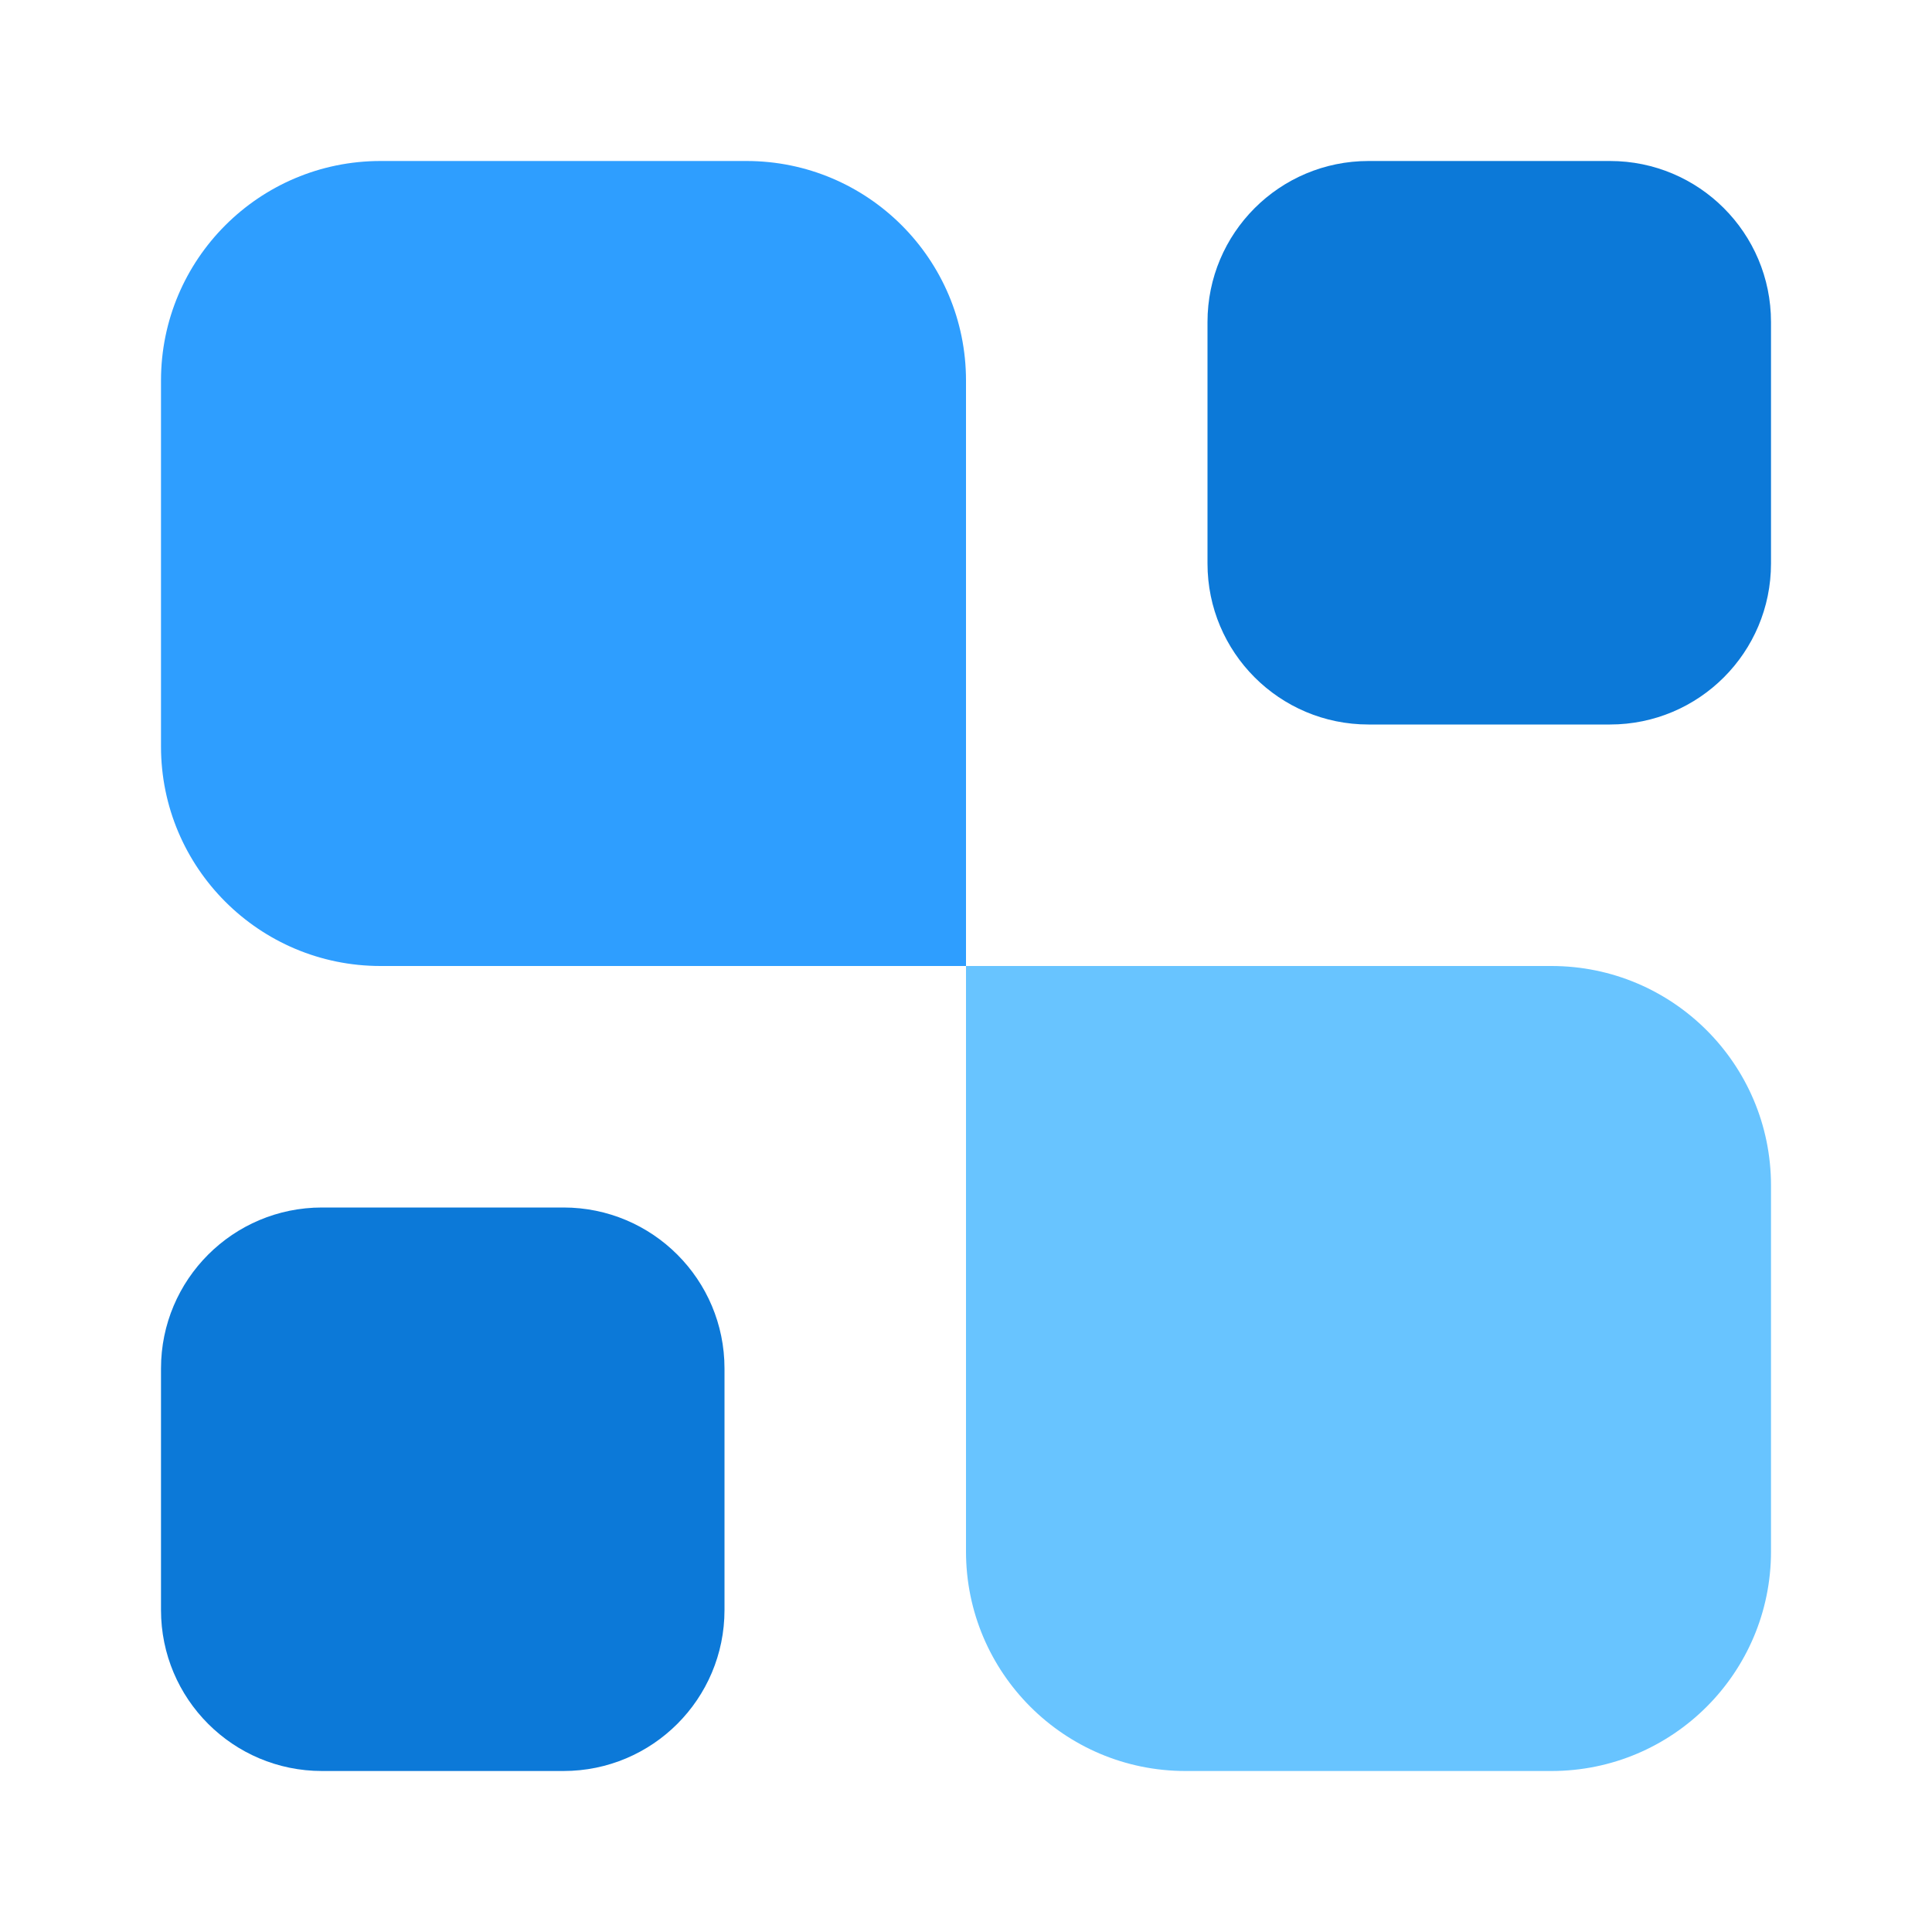
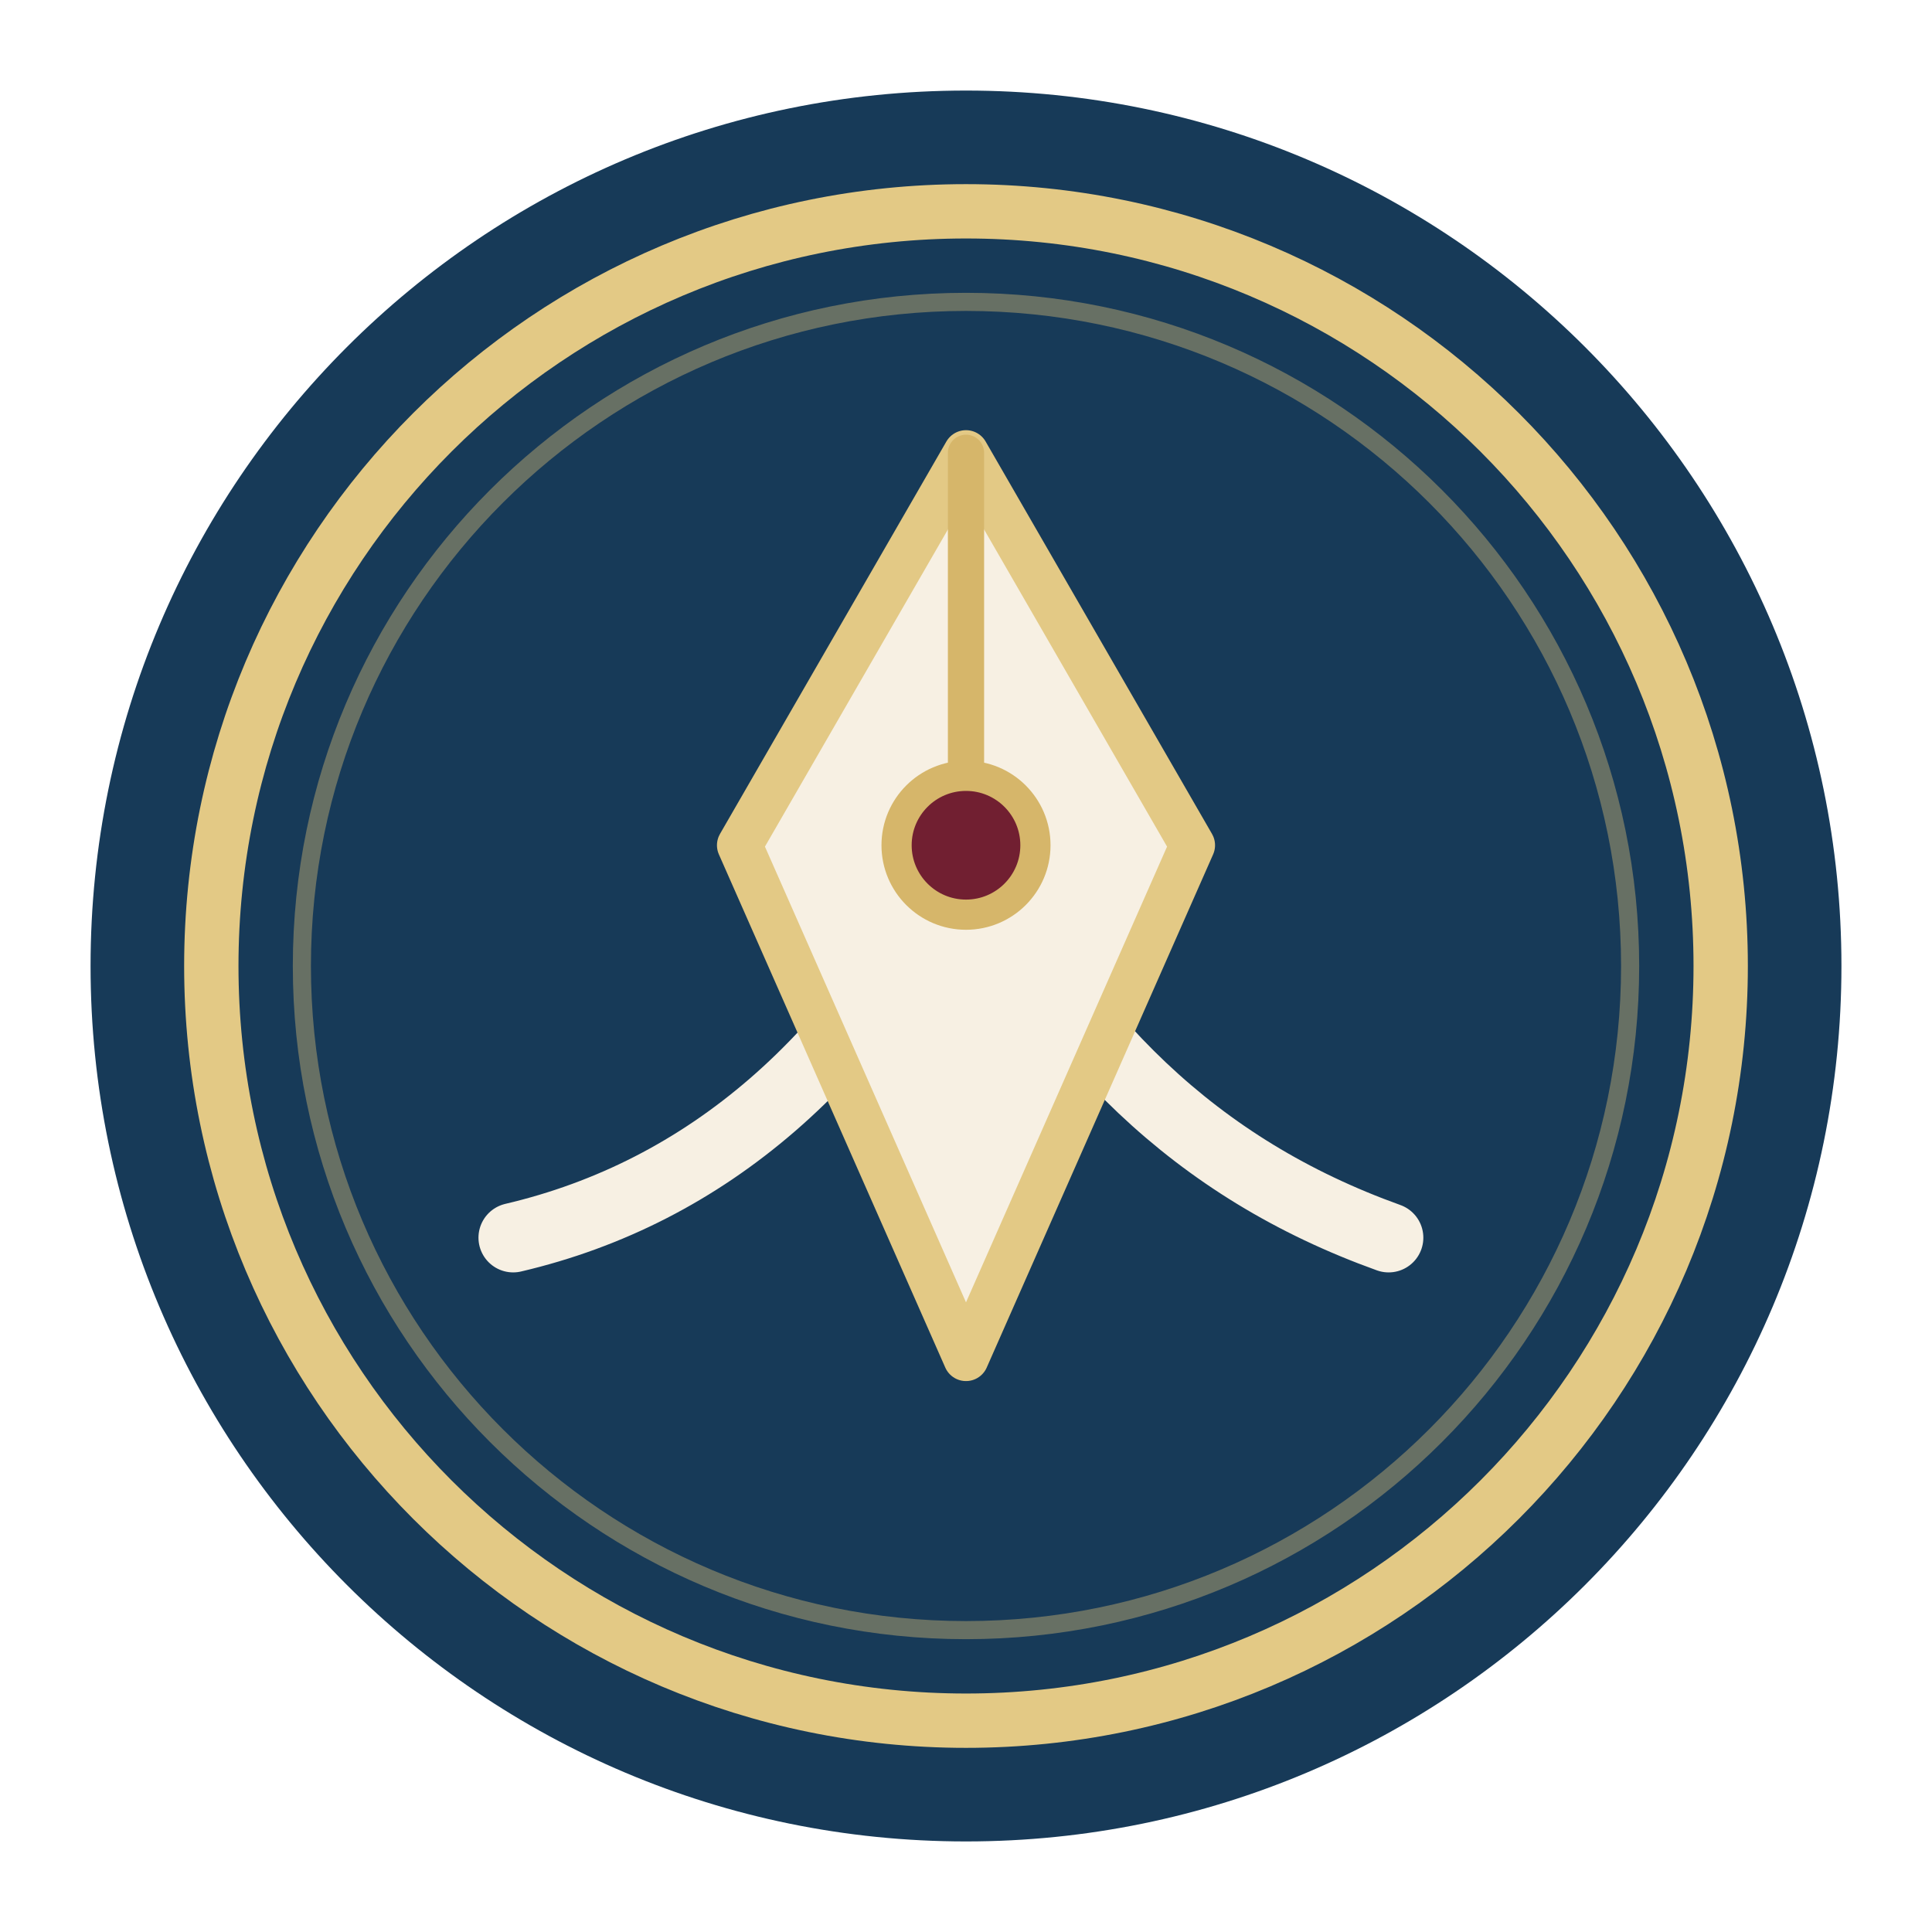
- <svg xmlns="http://www.w3.org/2000/svg" width="24" height="24" viewBox="0 0 24 24" fill="none">
-   <path d="M22 19.273C22 20.779 20.779 22 19.273 22H14.727C13.221 22 12 20.779 12 19.273V12H19.273C20.779 12 22 13.221 22 14.727V19.273Z" fill="#68C4FF" />
-   <path d="M20 2C21.105 2 22 2.895 22 4V7C22 8.105 21.105 9 20 9H17C15.895 9 15 8.105 15 7V4C15 2.895 15.895 2 17 2H20Z" fill="#0C79D8" />
-   <path d="M7 15C8.105 15 9 15.895 9 17V20C9 21.105 8.105 22 7 22H4C2.895 22 2 21.105 2 20V17C2 15.895 2.895 15 4 15H7Z" fill="#0C79D8" />
-   <path d="M12 12H4.727C3.221 12 2 10.779 2 9.273V4.727C2 3.221 3.221 2 4.727 2H9.273C10.779 2 12 3.221 12 4.727V12Z" fill="#2E9EFF" />
+ <svg xmlns="http://www.w3.org/2000/svg" viewBox="0 0 64 64">
+   <defs>
+     <linearGradient id="navy" x1="10" y1="8" x2="54" y2="56">
+       <stop stop-color="#173A58" />
+       <stop offset="1" stop-color="#071B2E" />
+     </linearGradient>
+     <linearGradient id="gold" x1="14" y1="12" x2="50" y2="52">
+       <stop stop-color="#E3C985" />
+       <stop offset=".48" stop-color="#A87C32" />
+       <stop offset="1" stop-color="#D5B467" />
+     </linearGradient>
+   </defs>
+   <circle cx="32" cy="32" r="29" fill="url(#navy)" />
+   <circle cx="32" cy="32" r="25" fill="none" stroke="url(#gold)" stroke-width="1.8" />
+   <circle cx="32" cy="32" r="22" fill="none" stroke="#D7BB76" stroke-opacity=".42" stroke-width=".6" />
+   <path d="M17 41c6.4-1.5 11.5-5.9 15-13 3.3 6.4 7.6 10.7 14 13" fill="none" stroke="#F7F0E3" stroke-width="2.3" stroke-linecap="round" />
+   <path d="m32 15 7.5 13L32 45l-7.5-17L32 15Z" fill="#F7F0E3" stroke="url(#gold)" stroke-width="1.5" stroke-linejoin="round" />
+   <path d="M32 15v12" fill="none" stroke="#D6B66A" stroke-width="1.2" stroke-linecap="round" />
+   <circle cx="32" cy="28" r="2.3" fill="#711F31" stroke="#D6B66A" stroke-width="1" />
+   <path d="M17 47h30" stroke="url(#gold)" stroke-width="1.4" stroke-linecap="round" />
</svg>
